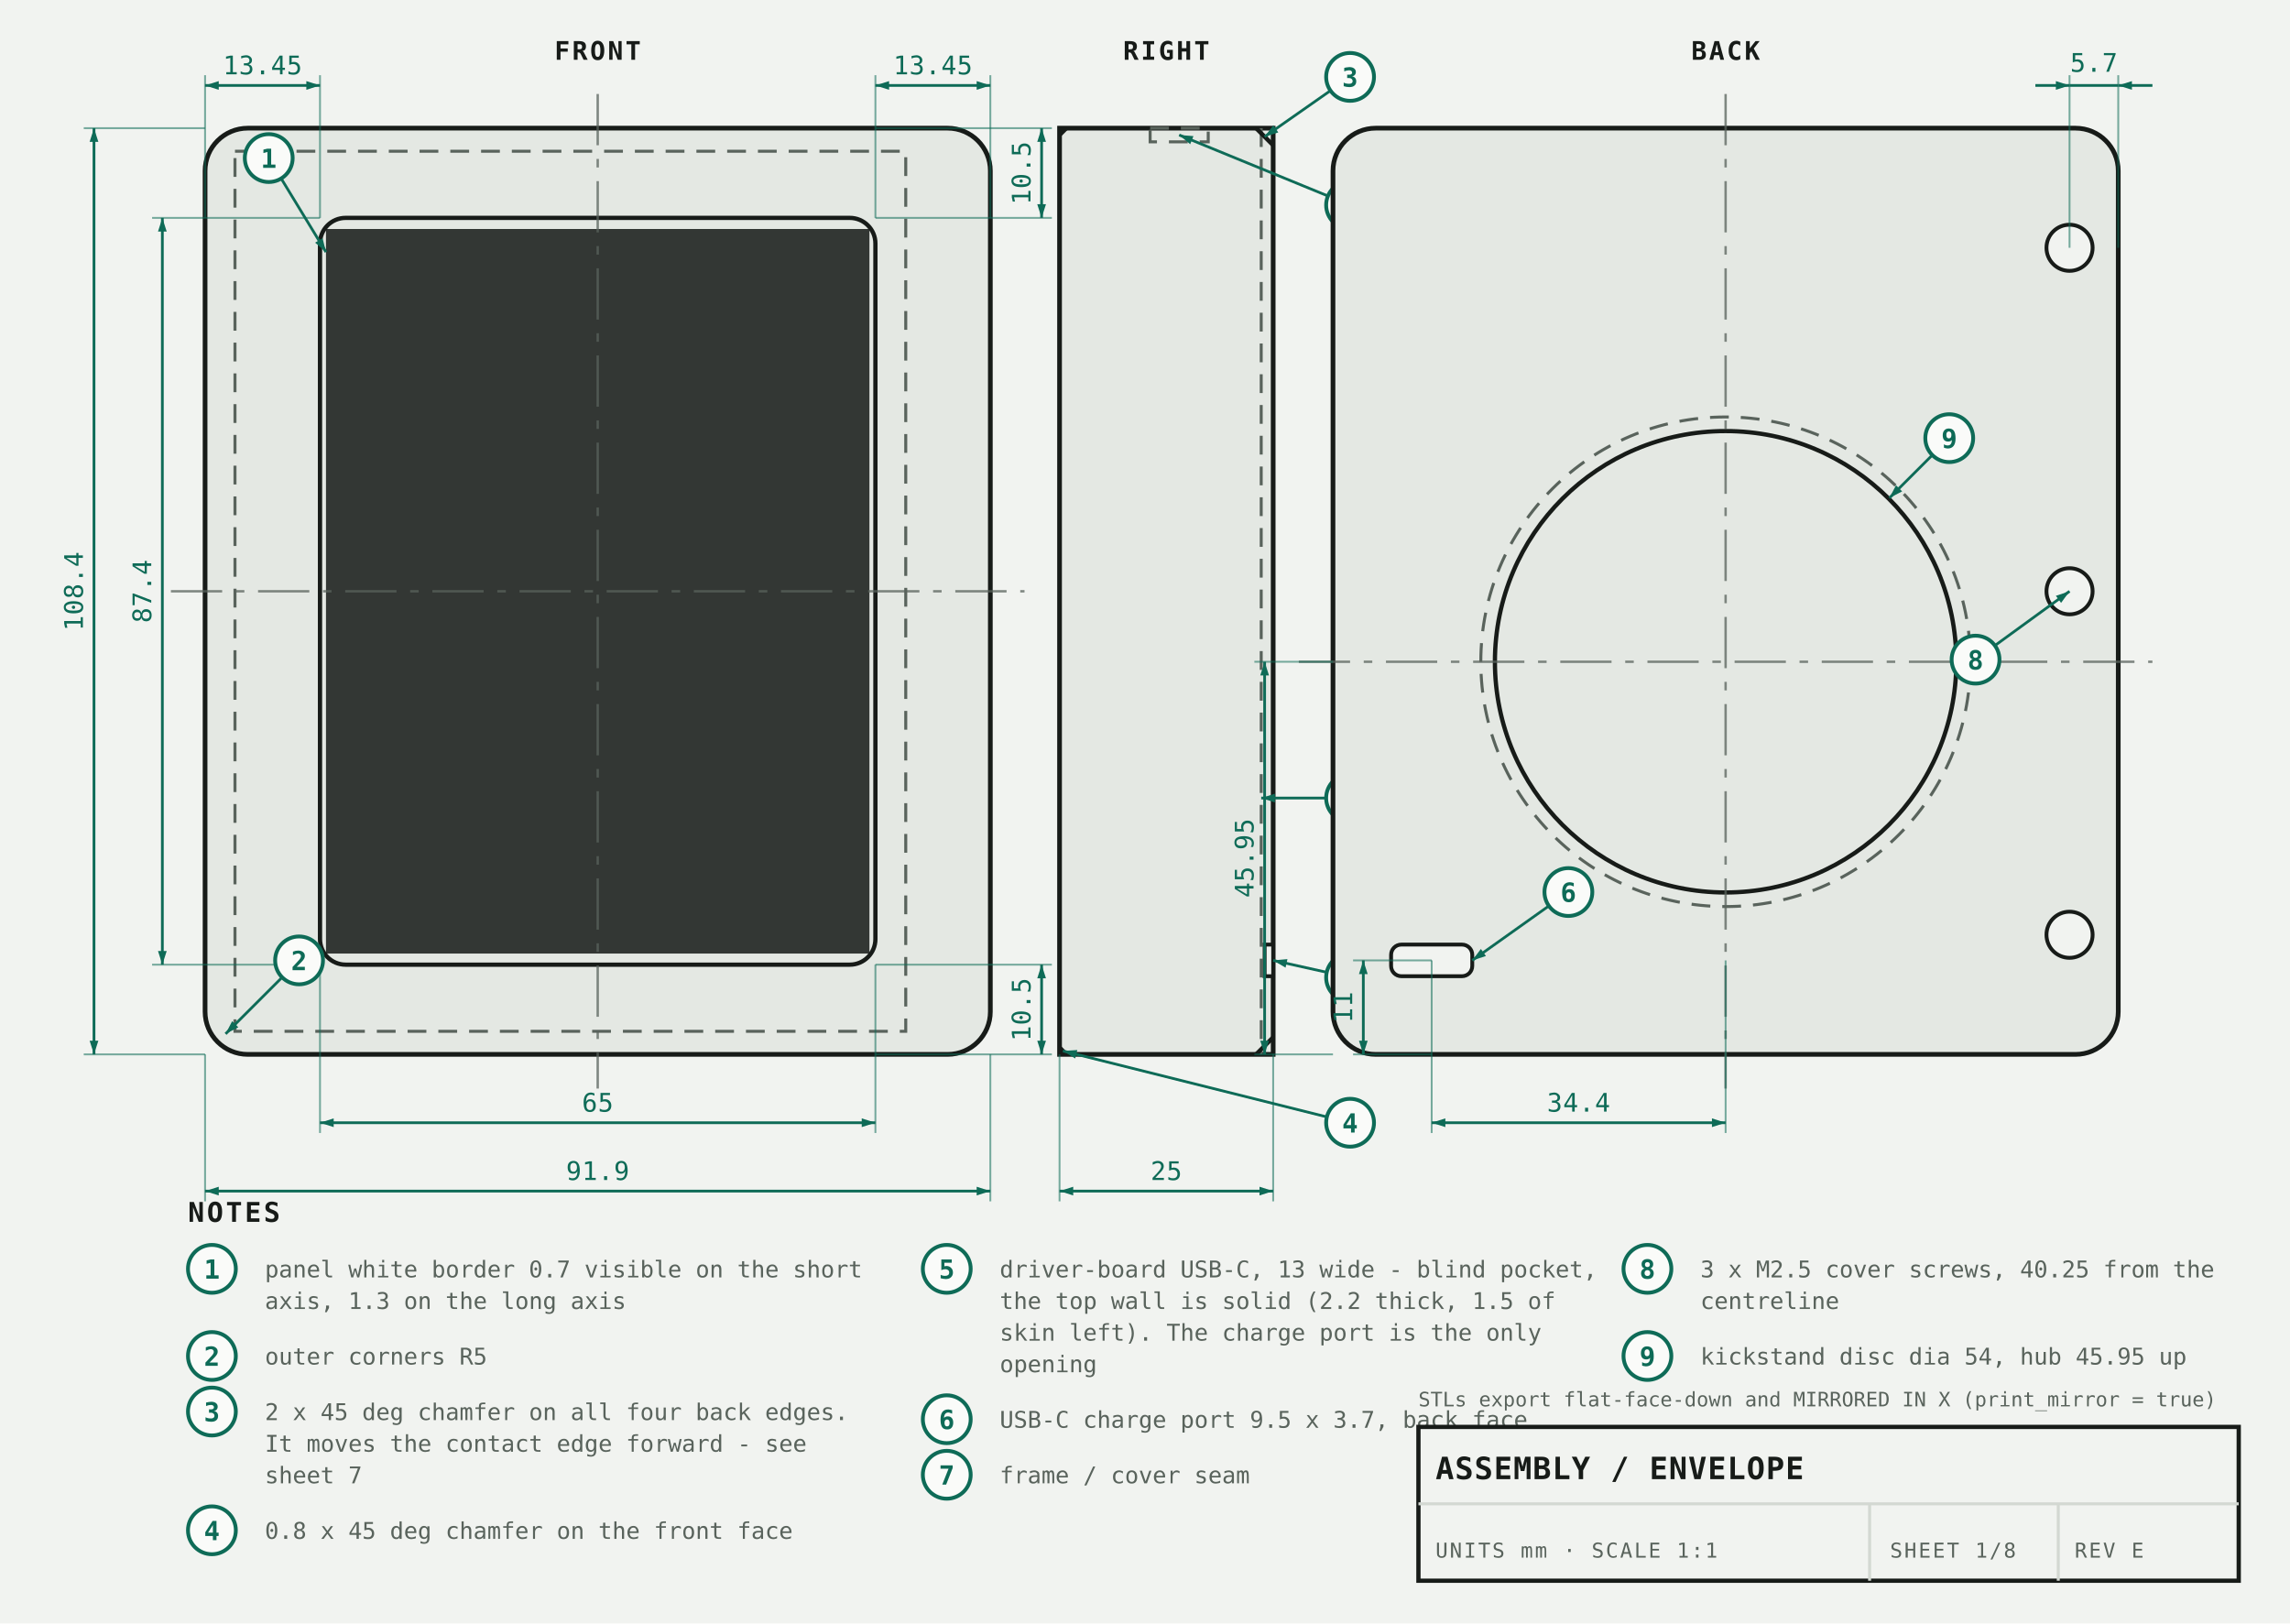
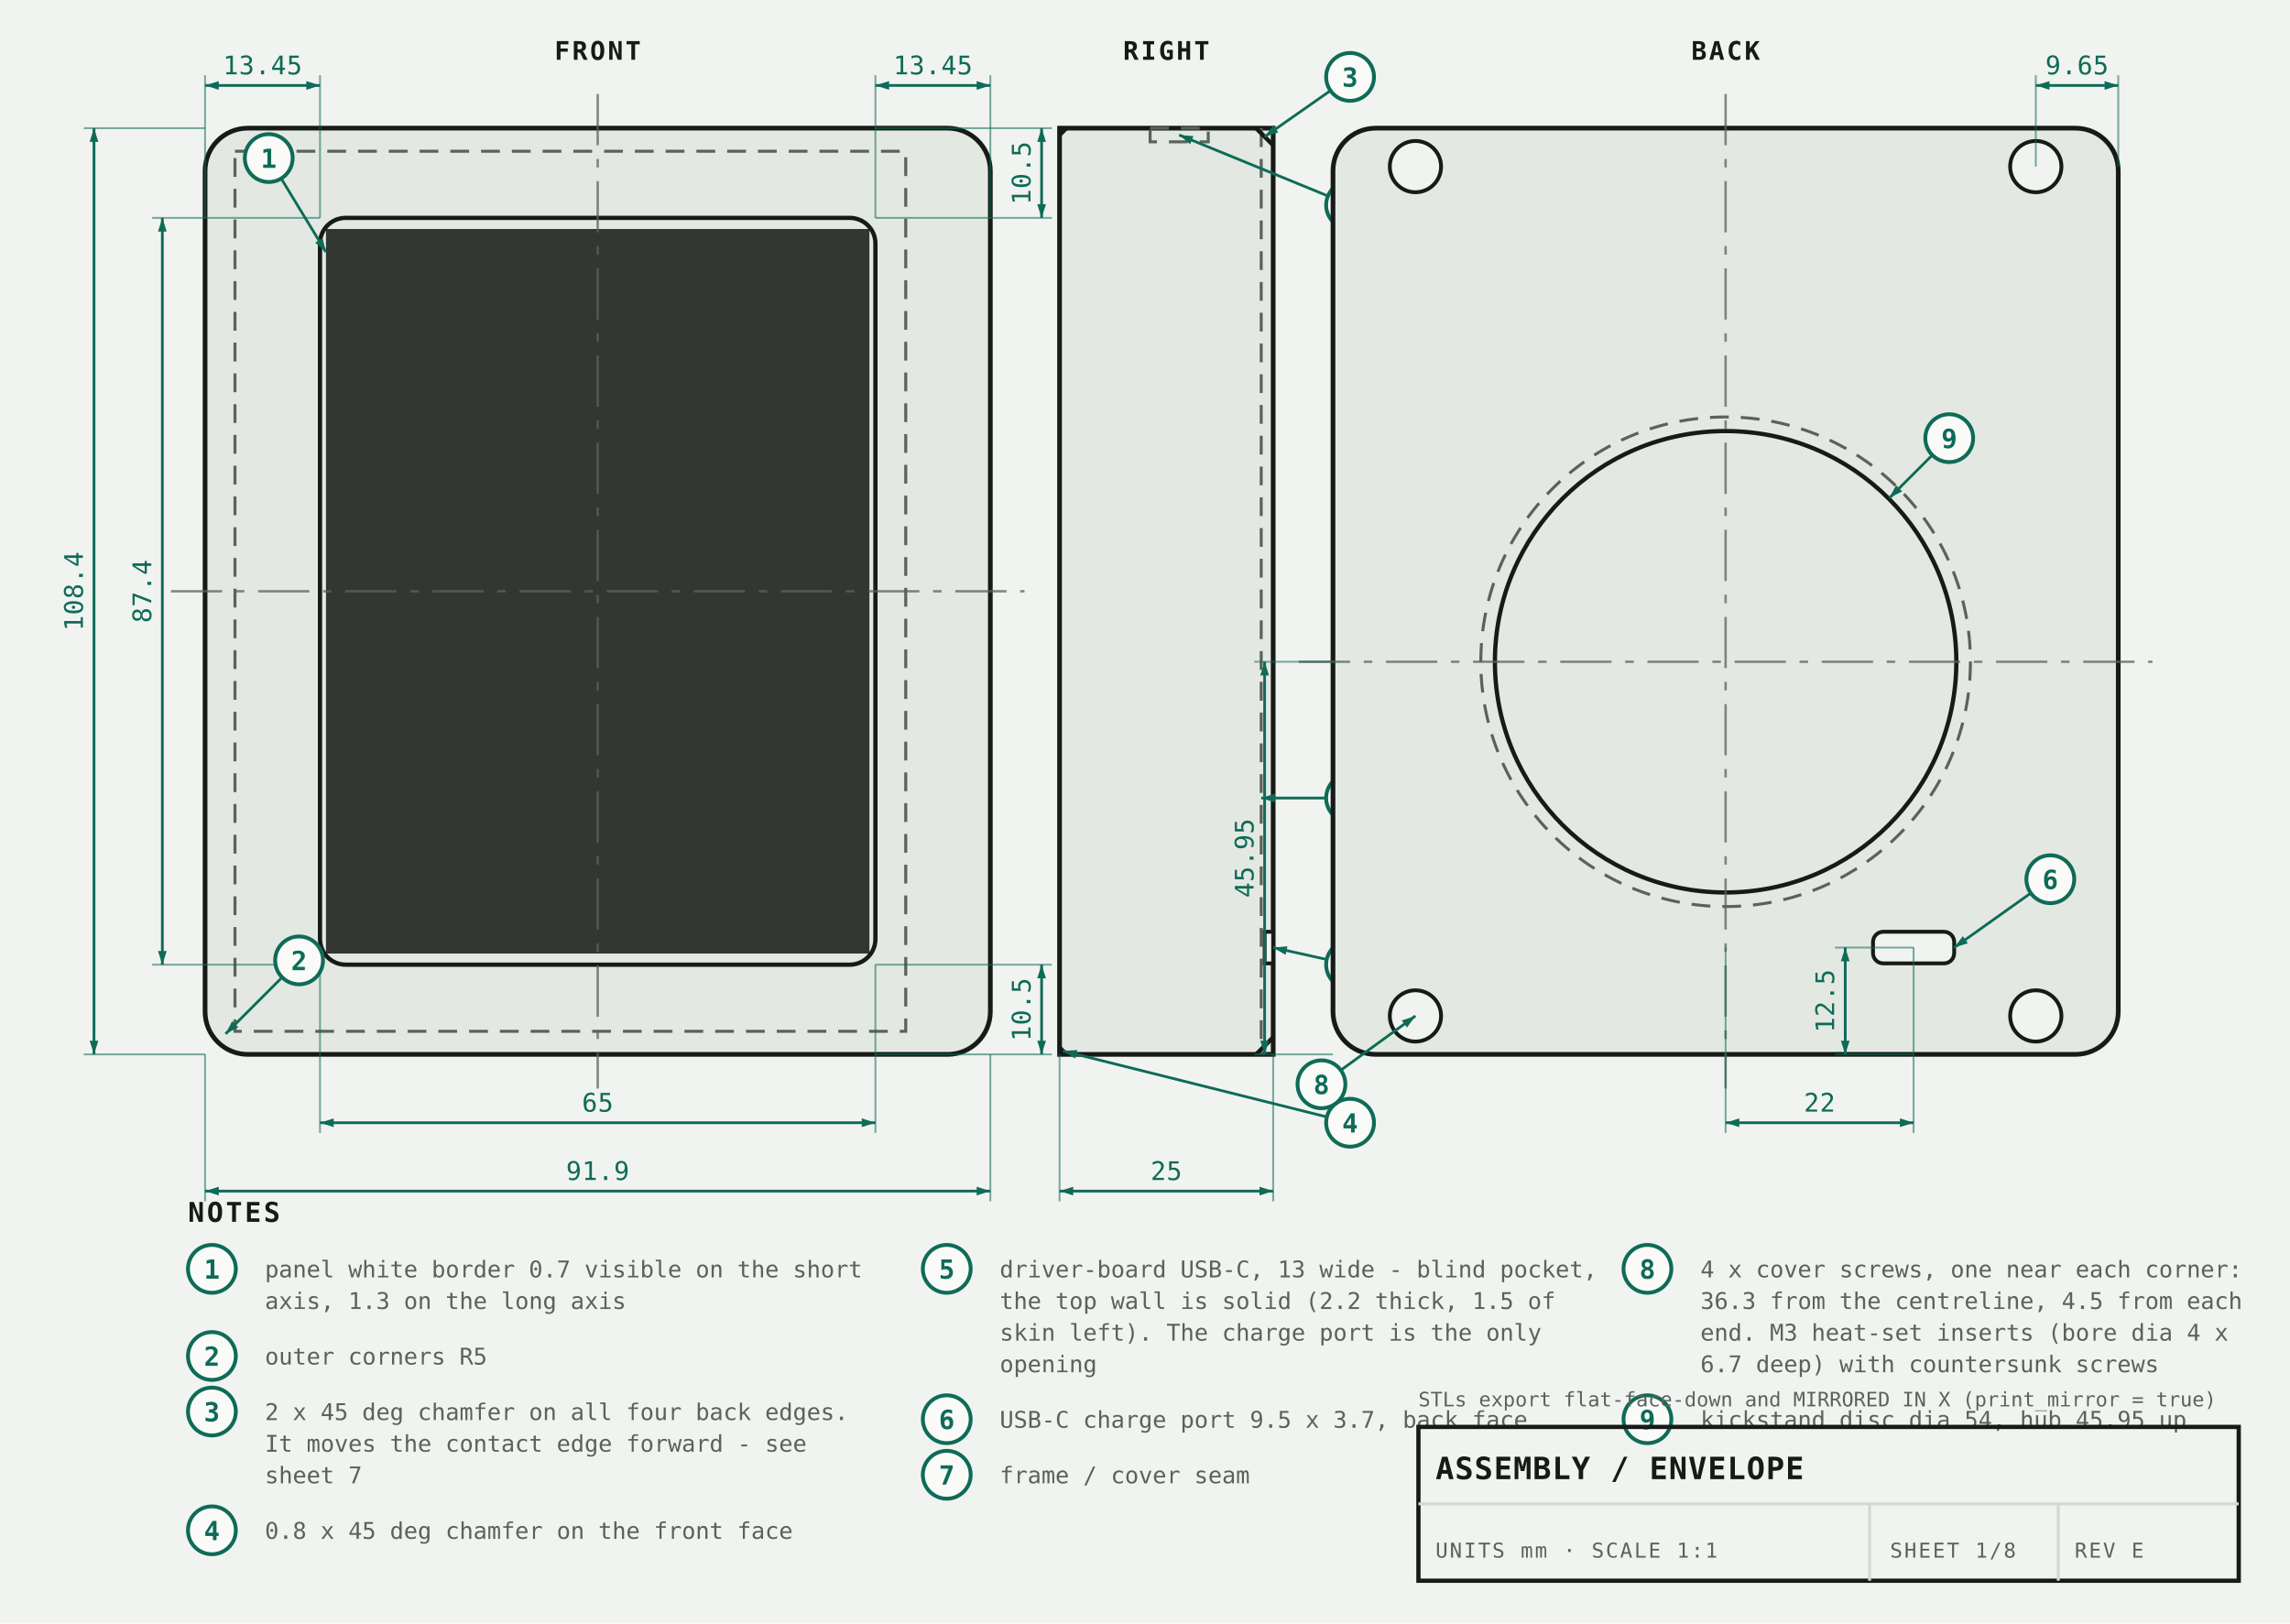
<svg xmlns="http://www.w3.org/2000/svg" class="dwg" width="1072" height="760" id="s1" viewBox="0 0 268 190" role="img">
  <style>
svg{font-family:"IBM Plex Mono",ui-monospace,monospace}
.bg{fill:#F1F3F0;stroke:none}
.part{fill:#E4E8E3;stroke:#171B18;stroke-width:.55}
.edge{fill:none;stroke:#171B18;stroke-width:.5}
.inkline{fill:none;stroke:#171B18;stroke-width:1.1}
.ghost{fill:none;stroke:#D3D8D2;stroke-width:.45}
.hid{fill:none;stroke:#59635C;stroke-width:.35;stroke-dasharray:2.2 1.4}
.cl{fill:none;stroke:#59635C;stroke-width:.28;stroke-dasharray:6 1.6 1 1.6;opacity:.75}
.cut{fill:#F1F3F0;stroke:#171B18;stroke-width:.45}
.ink{fill:#171B18;opacity:.86;stroke:none}
.glass{fill:#D9E4E6;stroke:#171B18;stroke-width:.4}
.pcb{fill:#CBDCCF;stroke:#171B18;stroke-width:.45}
.cell{fill:#D2D6D8;stroke:#171B18;stroke-width:.45}
.chg{fill:#C7D8E4;stroke:#171B18;stroke-width:.4}
.plat{fill:#EDEFEA;stroke:#59635C;stroke-width:.35}
.boss{fill:#DCE2DA;stroke:#59635C;stroke-width:.35}
.pad{fill:#D8DED6;stroke:#59635C;stroke-width:.35}
.voidfill{fill:#E7EAE5;stroke:#59635C;stroke-width:.35}
.warn{fill:none;stroke:#A8631A;stroke-width:.6;stroke-dasharray:2 1.2}
.wire{fill:none;stroke:#171B18;stroke-width:.62;stroke-linejoin:round}
.wire.ntc{stroke:#A8631A}
.clash{fill:#A8631A;fill-opacity:.30;stroke:#A8631A;stroke-width:.7}
.clashtxt{fill:#A8631A;font-weight:600;letter-spacing:.02em}
.res{fill:#FAFBF9;stroke:#171B18;stroke-width:.5}
.leg{stroke:#171B18;stroke-width:2.6;stroke-linecap:round;fill:none}
.table{stroke:#59635C;stroke-width:.6}
.com{fill:#A8631A;stroke:#171B18;stroke-width:.3}
.hl{stroke:#D3D8D2;stroke-width:.3;fill:none}
.hatch{opacity:.9}
.dim{fill:none;stroke:#0E6B57;stroke-width:.32}
.ext{fill:none;stroke:#0E6B57;stroke-width:.22;opacity:.55}
.arrow{fill:#0E6B57;stroke:none}
.dimtxt{fill:#0E6B57;letter-spacing:.02em}
.note{fill:#59635C}
.val{fill:#171B18;font-weight:600}
.val.warn{fill:#A8631A;stroke:none}
.balloon{fill:#FAFBF9;stroke:#0E6B57;stroke-width:.45}
.baltxt{fill:#0E6B57;font-weight:600;text-anchor:middle}
.vlabel{fill:#171B18;font-weight:600;letter-spacing:.09em}
.cmp{fill:#171B18;font-weight:600}
.cmpsub{fill:#59635C}
.tbframe{fill:none;stroke:#171B18;stroke-width:.5}
.tbrule{stroke:#D3D8D2;stroke-width:.35;fill:none}
.tbname{fill:#171B18;font-weight:700;letter-spacing:.03em}
.tbmeta{fill:#59635C;letter-spacing:.09em}
@media (prefers-color-scheme:dark){
svg{font-family:"IBM Plex Mono",ui-monospace,monospace}
.bg{fill:#0F1211;stroke:none}
.part{fill:#232A26;stroke:#E8ECE7;stroke-width:.55}
.edge{fill:none;stroke:#E8ECE7;stroke-width:.5}
.inkline{fill:none;stroke:#E8ECE7;stroke-width:1.1}
.ghost{fill:none;stroke:#2C332E;stroke-width:.45}
.hid{fill:none;stroke:#93A099;stroke-width:.35;stroke-dasharray:2.2 1.4}
.cl{fill:none;stroke:#93A099;stroke-width:.28;stroke-dasharray:6 1.6 1 1.6;opacity:.75}
.cut{fill:#0F1211;stroke:#E8ECE7;stroke-width:.45}
.ink{fill:#E8ECE7;opacity:.86;stroke:none}
.glass{fill:#243233;stroke:#E8ECE7;stroke-width:.4}
.pcb{fill:#1F3327;stroke:#E8ECE7;stroke-width:.45}
.cell{fill:#2A3033;stroke:#E8ECE7;stroke-width:.45}
.chg{fill:#1E2E3A;stroke:#E8ECE7;stroke-width:.4}
.plat{fill:#1C221E;stroke:#93A099;stroke-width:.35}
.boss{fill:#28302B;stroke:#93A099;stroke-width:.35}
.pad{fill:#2A322C;stroke:#93A099;stroke-width:.35}
.voidfill{fill:#101413;stroke:#93A099;stroke-width:.35}
.warn{fill:none;stroke:#E0A64B;stroke-width:.6;stroke-dasharray:2 1.2}
.wire{fill:none;stroke:#E8ECE7;stroke-width:.62;stroke-linejoin:round}
.wire.ntc{stroke:#E0A64B}
.clash{fill:#E0A64B;fill-opacity:.30;stroke:#E0A64B;stroke-width:.7}
.clashtxt{fill:#E0A64B;font-weight:600;letter-spacing:.02em}
.res{fill:#171B18;stroke:#E8ECE7;stroke-width:.5}
.leg{stroke:#E8ECE7;stroke-width:2.6;stroke-linecap:round;fill:none}
.table{stroke:#93A099;stroke-width:.6}
.com{fill:#E0A64B;stroke:#E8ECE7;stroke-width:.3}
.hl{stroke:#2C332E;stroke-width:.3;fill:none}
.hatch{opacity:.9}
.dim{fill:none;stroke:#57CFA9;stroke-width:.32}
.ext{fill:none;stroke:#57CFA9;stroke-width:.22;opacity:.55}
.arrow{fill:#57CFA9;stroke:none}
.dimtxt{fill:#57CFA9;letter-spacing:.02em}
.note{fill:#93A099}
.val{fill:#E8ECE7;font-weight:600}
.val.warn{fill:#E0A64B;stroke:none}
.balloon{fill:#171B18;stroke:#57CFA9;stroke-width:.45}
.baltxt{fill:#57CFA9;font-weight:600;text-anchor:middle}
.vlabel{fill:#E8ECE7;font-weight:600;letter-spacing:.09em}
.cmp{fill:#E8ECE7;font-weight:600}
.cmpsub{fill:#93A099}
.tbframe{fill:none;stroke:#E8ECE7;stroke-width:.5}
.tbrule{stroke:#2C332E;stroke-width:.35;fill:none}
.tbname{fill:#E8ECE7;font-weight:700;letter-spacing:.03em}
.tbmeta{fill:#93A099;letter-spacing:.09em}
}</style>
  <rect class="bg" x="0" y="0" width="268" height="190" />
  <rect class="part" x="24.00" y="15.00" width="91.90" height="108.40" rx="5.00" />
  <rect class="edge" x="37.45" y="25.50" width="65.00" height="87.40" rx="3.00" />
  <rect class="ink" x="38.15" y="26.80" width="63.60" height="84.80" rx="0.00" />
  <rect class="hid" x="27.50" y="17.70" width="78.50" height="103.00" rx="0.00" />
  <line class="cl" x1="69.95" y1="11.00" x2="69.95" y2="127.40" />
  <line class="cl" x1="20.00" y1="69.20" x2="119.90" y2="69.20" />
  <text class="vlabel" x="69.95" y="7.00" text-anchor="middle" font-size="3.0">FRONT</text>
  <line class="ext" x1="24.00" y1="123.40" x2="24.00" y2="140.60" />
  <line class="ext" x1="115.90" y1="123.40" x2="115.90" y2="140.60" />
  <line class="dim" x1="24.00" y1="139.40" x2="115.90" y2="139.40" />
  <path class="arrow" d="M24.00,139.40 L25.60,138.89 L25.60,139.91 Z" />
  <path class="arrow" d="M115.90,139.40 L114.30,139.91 L114.30,138.89 Z" />
  <text class="dimtxt" x="69.95" y="138.10" text-anchor="middle" font-size="3.0">91.9</text>
  <line class="ext" x1="24.00" y1="15.00" x2="9.80" y2="15.00" />
  <line class="ext" x1="24.00" y1="123.40" x2="9.80" y2="123.40" />
  <line class="dim" x1="11.00" y1="15.00" x2="11.00" y2="123.40" />
  <path class="arrow" d="M11.00,15.00 L11.51,16.60 L10.49,16.60 Z" />
  <path class="arrow" d="M11.00,123.40 L10.49,121.80 L11.51,121.80 Z" />
  <text class="dimtxt" x="9.70" y="69.20" text-anchor="middle" font-size="3.0" transform="rotate(-90 9.70 69.20)">108.4</text>
  <line class="ext" x1="37.45" y1="112.90" x2="37.45" y2="132.60" />
  <line class="ext" x1="102.45" y1="112.90" x2="102.45" y2="132.60" />
  <line class="dim" x1="37.45" y1="131.40" x2="102.45" y2="131.40" />
  <path class="arrow" d="M37.45,131.40 L39.05,130.89 L39.05,131.91 Z" />
  <path class="arrow" d="M102.45,131.40 L100.85,131.91 L100.85,130.89 Z" />
  <text class="dimtxt" x="69.95" y="130.10" text-anchor="middle" font-size="3.0">65</text>
  <line class="ext" x1="37.45" y1="25.50" x2="17.80" y2="25.50" />
  <line class="ext" x1="37.45" y1="112.90" x2="17.80" y2="112.90" />
  <line class="dim" x1="19.00" y1="25.50" x2="19.00" y2="112.90" />
  <path class="arrow" d="M19.00,25.50 L19.51,27.10 L18.49,27.10 Z" />
  <path class="arrow" d="M19.00,112.90 L18.49,111.30 L19.51,111.30 Z" />
  <text class="dimtxt" x="17.70" y="69.20" text-anchor="middle" font-size="3.0" transform="rotate(-90 17.70 69.20)">87.4</text>
  <line class="ext" x1="24.00" y1="25.50" x2="24.00" y2="8.80" />
  <line class="ext" x1="37.45" y1="25.50" x2="37.45" y2="8.80" />
  <line class="dim" x1="24.00" y1="10.00" x2="37.45" y2="10.00" />
  <path class="arrow" d="M24.00,10.00 L25.60,9.49 L25.60,10.51 Z" />
  <path class="arrow" d="M37.45,10.00 L35.85,10.51 L35.85,9.49 Z" />
  <text class="dimtxt" x="30.73" y="8.70" text-anchor="middle" font-size="3.0">13.45</text>
  <line class="ext" x1="102.45" y1="25.50" x2="102.45" y2="8.80" />
  <line class="ext" x1="115.90" y1="25.50" x2="115.90" y2="8.80" />
  <line class="dim" x1="102.45" y1="10.00" x2="115.90" y2="10.00" />
  <path class="arrow" d="M102.45,10.00 L104.05,9.49 L104.05,10.51 Z" />
  <path class="arrow" d="M115.90,10.00 L114.30,10.51 L114.30,9.49 Z" />
  <text class="dimtxt" x="109.18" y="8.70" text-anchor="middle" font-size="3.0">13.45</text>
  <line class="ext" x1="102.45" y1="15.00" x2="123.10" y2="15.00" />
  <line class="ext" x1="102.45" y1="25.50" x2="123.10" y2="25.50" />
  <line class="dim" x1="121.90" y1="15.00" x2="121.90" y2="25.50" />
  <path class="arrow" d="M121.90,15.00 L122.41,16.60 L121.39,16.60 Z" />
  <path class="arrow" d="M121.90,25.50 L121.39,23.90 L122.41,23.90 Z" />
  <text class="dimtxt" x="120.60" y="20.25" text-anchor="middle" font-size="3.0" transform="rotate(-90 120.60 20.25)">10.5</text>
  <line class="ext" x1="102.45" y1="112.90" x2="123.10" y2="112.90" />
  <line class="ext" x1="102.45" y1="123.40" x2="123.10" y2="123.40" />
  <line class="dim" x1="121.90" y1="112.90" x2="121.90" y2="123.40" />
  <path class="arrow" d="M121.90,112.90 L122.41,114.50 L121.39,114.50 Z" />
  <path class="arrow" d="M121.90,123.40 L121.39,121.80 L122.41,121.80 Z" />
  <text class="dimtxt" x="120.60" y="118.15" text-anchor="middle" font-size="3.0" transform="rotate(-90 120.60 118.15)">10.5</text>
  <line class="dim" x1="38.15" y1="29.50" x2="31.45" y2="18.50" />
  <path class="arrow" d="M38.15,29.50 L36.88,28.40 L37.75,27.87 Z" />
  <circle class="balloon" cx="31.45" cy="18.50" r="2.80" />
  <text class="baltxt" x="31.45" y="19.65" text-anchor="middle" font-size="3.1">1</text>
  <line class="dim" x1="26.40" y1="121.00" x2="35.00" y2="112.40" />
  <path class="arrow" d="M26.40,121.00 L27.17,119.51 L27.89,120.23 Z" />
  <circle class="balloon" cx="35.00" cy="112.40" r="2.80" />
  <text class="baltxt" x="35.00" y="113.55" text-anchor="middle" font-size="3.1">2</text>
  <rect class="part" x="124.00" y="15.00" width="25.00" height="108.40" rx="0.00" />
  <line class="hid" x1="147.60" y1="15.00" x2="147.60" y2="123.40" />
  <line class="edge" x1="124.00" y1="15.80" x2="124.80" y2="15.00" />
  <line class="edge" x1="124.00" y1="122.60" x2="124.80" y2="123.40" />
  <line class="edge" x1="147.00" y1="15.00" x2="149.00" y2="17.00" />
  <line class="edge" x1="147.00" y1="123.40" x2="149.00" y2="121.40" />
  <rect class="hid" x="134.60" y="15.00" width="6.80" height="1.60" rx="0.00" />
-   <rect class="cut" x="148.00" y="110.55" width="1.00" height="3.70" rx="0.00" />
+   <rect class="cut" x="148.00" y="109.05" width="1.00" height="3.70" rx="0.00" />
  <text class="vlabel" x="136.50" y="7.00" text-anchor="middle" font-size="3.0">RIGHT</text>
  <line class="ext" x1="124.00" y1="123.40" x2="124.00" y2="140.60" />
  <line class="ext" x1="149.00" y1="123.40" x2="149.00" y2="140.60" />
  <line class="dim" x1="124.00" y1="139.40" x2="149.00" y2="139.40" />
  <path class="arrow" d="M124.00,139.40 L125.60,138.89 L125.60,139.91 Z" />
  <path class="arrow" d="M149.00,139.40 L147.40,139.91 L147.40,138.89 Z" />
  <text class="dimtxt" x="136.50" y="138.10" text-anchor="middle" font-size="3.0">25</text>
  <line class="dim" x1="148.00" y1="16.00" x2="158.00" y2="9.00" />
  <path class="arrow" d="M148.00,16.00 L149.02,14.66 L149.60,15.50 Z" />
  <circle class="balloon" cx="158.00" cy="9.00" r="2.80" />
  <text class="baltxt" x="158.00" y="10.15" text-anchor="middle" font-size="3.1">3</text>
  <line class="dim" x1="124.40" y1="123.00" x2="158.00" y2="131.40" />
  <path class="arrow" d="M124.40,123.00 L126.08,122.89 L125.83,123.88 Z" />
  <circle class="balloon" cx="158.00" cy="131.40" r="2.80" />
  <text class="baltxt" x="158.00" y="132.55" text-anchor="middle" font-size="3.1">4</text>
  <line class="dim" x1="138.00" y1="15.80" x2="158.00" y2="24.00" />
  <path class="arrow" d="M138.00,15.80 L139.67,15.93 L139.29,16.88 Z" />
  <circle class="balloon" cx="158.00" cy="24.00" r="2.80" />
  <text class="baltxt" x="158.00" y="25.15" text-anchor="middle" font-size="3.1">5</text>
-   <line class="dim" x1="149.00" y1="112.40" x2="158.00" y2="114.40" />
-   <path class="arrow" d="M149.00,112.40 L150.67,112.25 L150.45,113.25 Z" />
-   <circle class="balloon" cx="158.00" cy="114.40" r="2.80" />
-   <text class="baltxt" x="158.00" y="115.55" text-anchor="middle" font-size="3.1">6</text>
+   <line class="dim" x1="149.00" y1="110.90" x2="158.00" y2="112.90" />
+   <path class="arrow" d="M149.00,110.90 L150.67,110.75 L150.45,111.75 Z" />
+   <circle class="balloon" cx="158.00" cy="112.90" r="2.80" />
+   <text class="baltxt" x="158.00" y="114.05" text-anchor="middle" font-size="3.1">6</text>
  <line class="dim" x1="147.60" y1="93.40" x2="158.00" y2="93.40" />
  <path class="arrow" d="M147.60,93.40 L149.20,92.89 L149.20,93.91 Z" />
  <circle class="balloon" cx="158.00" cy="93.40" r="2.80" />
  <text class="baltxt" x="158.00" y="94.55" text-anchor="middle" font-size="3.1">7</text>
  <rect class="part" x="156.00" y="15.00" width="91.90" height="108.40" rx="5.00" />
  <circle class="edge" cx="201.95" cy="77.45" r="27.00" />
  <circle class="hid" cx="201.95" cy="77.45" r="28.65" />
-   <rect class="cut" x="162.80" y="110.55" width="9.50" height="3.70" rx="1.20" />
-   <circle class="cut" cx="242.20" cy="109.40" r="2.70" />
-   <circle class="cut" cx="242.20" cy="69.20" r="2.70" />
-   <circle class="cut" cx="242.20" cy="29.00" r="2.70" />
+   <rect class="cut" x="219.20" y="109.05" width="9.50" height="3.70" rx="1.20" />
+   <circle class="cut" cx="165.65" cy="118.90" r="3.00" />
+   <circle class="cut" cx="238.25" cy="118.90" r="3.00" />
+   <circle class="cut" cx="165.65" cy="19.50" r="3.00" />
+   <circle class="cut" cx="238.25" cy="19.50" r="3.00" />
  <line class="cl" x1="201.95" y1="11.00" x2="201.95" y2="127.40" />
  <line class="cl" x1="152.00" y1="77.45" x2="251.90" y2="77.45" />
  <text class="vlabel" x="201.95" y="7.00" text-anchor="middle" font-size="3.0">BACK</text>
  <line class="ext" x1="156.00" y1="77.45" x2="146.80" y2="77.45" />
  <line class="ext" x1="156.00" y1="123.40" x2="146.80" y2="123.40" />
  <line class="dim" x1="148.00" y1="77.45" x2="148.00" y2="123.40" />
  <path class="arrow" d="M148.00,77.45 L148.51,79.05 L147.49,79.05 Z" />
  <path class="arrow" d="M148.00,123.40 L147.49,121.80 L148.51,121.80 Z" />
  <text class="dimtxt" x="146.70" y="100.43" text-anchor="middle" font-size="3.0" transform="rotate(-90 146.70 100.43)">45.95</text>
-   <line class="ext" x1="201.95" y1="112.40" x2="201.95" y2="132.60" />
-   <line class="ext" x1="167.55" y1="112.40" x2="167.55" y2="132.60" />
-   <line class="dim" x1="201.95" y1="131.40" x2="167.55" y2="131.40" />
-   <path class="arrow" d="M201.95,131.40 L200.35,131.91 L200.35,130.89 Z" />
-   <path class="arrow" d="M167.55,131.40 L169.15,130.89 L169.15,131.91 Z" />
-   <text class="dimtxt" x="184.75" y="130.10" text-anchor="middle" font-size="3.0">34.4</text>
-   <line class="ext" x1="167.55" y1="112.40" x2="158.35" y2="112.40" />
-   <line class="ext" x1="167.55" y1="123.40" x2="158.35" y2="123.40" />
-   <line class="dim" x1="159.55" y1="112.40" x2="159.55" y2="123.40" />
-   <path class="arrow" d="M159.55,112.40 L160.06,114.00 L159.04,114.00 Z" />
-   <path class="arrow" d="M159.55,123.40 L159.04,121.80 L160.06,121.80 Z" />
-   <text class="dimtxt" x="158.25" y="117.90" text-anchor="middle" font-size="3.0" transform="rotate(-90 158.25 117.90)">11</text>
-   <line class="ext" x1="242.20" y1="29.00" x2="242.20" y2="8.80" />
-   <line class="ext" x1="247.90" y1="29.00" x2="247.90" y2="8.80" />
-   <line class="dim" x1="242.20" y1="10.00" x2="247.90" y2="10.00" />
-   <line class="dim" x1="238.20" y1="10.00" x2="242.20" y2="10.00" />
-   <line class="dim" x1="247.90" y1="10.00" x2="251.90" y2="10.00" />
-   <path class="arrow" d="M242.20,10.00 L240.60,10.51 L240.60,9.49 Z" />
-   <path class="arrow" d="M247.90,10.00 L249.50,9.49 L249.50,10.51 Z" />
-   <text class="dimtxt" x="245.05" y="8.40" text-anchor="middle" font-size="3.0">5.7</text>
-   <line class="dim" x1="172.30" y1="112.40" x2="183.55" y2="104.40" />
-   <path class="arrow" d="M172.30,112.40 L173.31,111.06 L173.90,111.89 Z" />
-   <circle class="balloon" cx="183.55" cy="104.40" r="2.80" />
-   <text class="baltxt" x="183.55" y="105.55" text-anchor="middle" font-size="3.1">6</text>
-   <line class="dim" x1="242.20" y1="69.20" x2="231.20" y2="77.20" />
-   <path class="arrow" d="M242.20,69.20 L241.21,70.56 L240.60,69.73 Z" />
-   <circle class="balloon" cx="231.20" cy="77.20" r="2.80" />
-   <text class="baltxt" x="231.20" y="78.35" text-anchor="middle" font-size="3.1">8</text>
+   <line class="ext" x1="201.95" y1="110.90" x2="201.95" y2="132.60" />
+   <line class="ext" x1="223.95" y1="110.90" x2="223.95" y2="132.60" />
+   <line class="dim" x1="201.95" y1="131.40" x2="223.95" y2="131.40" />
+   <path class="arrow" d="M201.95,131.40 L203.55,130.89 L203.55,131.91 Z" />
+   <path class="arrow" d="M223.95,131.40 L222.35,131.91 L222.35,130.89 Z" />
+   <text class="dimtxt" x="212.95" y="130.10" text-anchor="middle" font-size="3.0">22</text>
+   <line class="ext" x1="223.95" y1="110.90" x2="214.75" y2="110.90" />
+   <line class="ext" x1="223.95" y1="123.40" x2="214.75" y2="123.40" />
+   <line class="dim" x1="215.95" y1="110.90" x2="215.95" y2="123.40" />
+   <path class="arrow" d="M215.95,110.90 L216.46,112.50 L215.44,112.50 Z" />
+   <path class="arrow" d="M215.95,123.40 L215.44,121.80 L216.46,121.80 Z" />
+   <text class="dimtxt" x="214.65" y="117.15" text-anchor="middle" font-size="3.0" transform="rotate(-90 214.65 117.15)">12.5</text>
+   <line class="ext" x1="238.25" y1="19.50" x2="238.25" y2="8.80" />
+   <line class="ext" x1="247.90" y1="19.50" x2="247.90" y2="8.80" />
+   <line class="dim" x1="238.25" y1="10.00" x2="247.90" y2="10.00" />
+   <path class="arrow" d="M238.25,10.00 L239.85,9.49 L239.85,10.51 Z" />
+   <path class="arrow" d="M247.90,10.00 L246.30,10.51 L246.30,9.49 Z" />
+   <text class="dimtxt" x="243.07" y="8.70" text-anchor="middle" font-size="3.0">9.65</text>
+   <line class="dim" x1="228.70" y1="110.90" x2="239.95" y2="102.90" />
+   <path class="arrow" d="M228.70,110.90 L229.71,109.56 L230.30,110.39 Z" />
+   <circle class="balloon" cx="239.95" cy="102.90" r="2.80" />
+   <text class="baltxt" x="239.95" y="104.05" text-anchor="middle" font-size="3.1">6</text>
+   <line class="dim" x1="165.65" y1="118.90" x2="154.65" y2="126.90" />
+   <path class="arrow" d="M165.65,118.90 L164.66,120.26 L164.05,119.43 Z" />
+   <circle class="balloon" cx="154.65" cy="126.90" r="2.80" />
+   <text class="baltxt" x="154.65" y="128.05" text-anchor="middle" font-size="3.1">8</text>
  <line class="dim" x1="221.12" y1="58.28" x2="228.12" y2="51.28" />
  <path class="arrow" d="M221.12,58.28 L221.89,56.79 L222.61,57.51 Z" />
  <circle class="balloon" cx="228.12" cy="51.28" r="2.80" />
  <text class="baltxt" x="228.12" y="52.43" text-anchor="middle" font-size="3.1">9</text>
  <text class="vlabel" x="22.00" y="143.00" text-anchor="start" font-size="3.2">NOTES</text>
  <circle class="balloon" cx="24.80" cy="148.50" r="2.80" />
  <text class="baltxt" x="24.80" y="149.65" text-anchor="middle" font-size="3.1">1</text>
  <text class="note" x="31.00" y="149.50" text-anchor="start" font-size="2.7">panel white border 0.7 visible on the short</text>
  <text class="note" x="31.00" y="153.20" text-anchor="start" font-size="2.7">axis, 1.3 on the long axis</text>
  <circle class="balloon" cx="24.80" cy="158.70" r="2.80" />
  <text class="baltxt" x="24.80" y="159.85" text-anchor="middle" font-size="3.1">2</text>
  <text class="note" x="31.00" y="159.70" text-anchor="start" font-size="2.7">outer corners R5</text>
  <circle class="balloon" cx="24.80" cy="165.20" r="2.80" />
  <text class="baltxt" x="24.80" y="166.35" text-anchor="middle" font-size="3.1">3</text>
  <text class="note" x="31.00" y="166.20" text-anchor="start" font-size="2.7">2 x 45 deg chamfer on all four back edges.</text>
  <text class="note" x="31.00" y="169.90" text-anchor="start" font-size="2.7">It moves the contact edge forward - see</text>
  <text class="note" x="31.00" y="173.60" text-anchor="start" font-size="2.7">sheet 7</text>
  <circle class="balloon" cx="24.80" cy="179.10" r="2.80" />
  <text class="baltxt" x="24.80" y="180.25" text-anchor="middle" font-size="3.1">4</text>
  <text class="note" x="31.00" y="180.10" text-anchor="start" font-size="2.7">0.8 x 45 deg chamfer on the front face</text>
  <text class="vlabel" x="108.00" y="143.00" text-anchor="start" font-size="3.2"> </text>
  <circle class="balloon" cx="110.80" cy="148.50" r="2.80" />
  <text class="baltxt" x="110.80" y="149.65" text-anchor="middle" font-size="3.1">5</text>
  <text class="note" x="117.00" y="149.50" text-anchor="start" font-size="2.7">driver-board USB-C, 13 wide - blind pocket,</text>
  <text class="note" x="117.00" y="153.20" text-anchor="start" font-size="2.7">the top wall is solid (2.2 thick, 1.5 of</text>
  <text class="note" x="117.00" y="156.90" text-anchor="start" font-size="2.7">skin left). The charge port is the only</text>
  <text class="note" x="117.00" y="160.60" text-anchor="start" font-size="2.7">opening</text>
  <circle class="balloon" cx="110.80" cy="166.10" r="2.80" />
  <text class="baltxt" x="110.80" y="167.25" text-anchor="middle" font-size="3.1">6</text>
  <text class="note" x="117.00" y="167.10" text-anchor="start" font-size="2.7">USB-C charge port 9.5 x 3.7, back face</text>
  <circle class="balloon" cx="110.80" cy="172.60" r="2.80" />
  <text class="baltxt" x="110.80" y="173.75" text-anchor="middle" font-size="3.1">7</text>
  <text class="note" x="117.00" y="173.60" text-anchor="start" font-size="2.7">frame / cover seam</text>
  <text class="vlabel" x="190.00" y="143.00" text-anchor="start" font-size="3.2"> </text>
  <circle class="balloon" cx="192.80" cy="148.50" r="2.80" />
  <text class="baltxt" x="192.80" y="149.65" text-anchor="middle" font-size="3.1">8</text>
-   <text class="note" x="199.00" y="149.50" text-anchor="start" font-size="2.7">3 x M2.5 cover screws, 40.25 from the</text>
-   <text class="note" x="199.00" y="153.20" text-anchor="start" font-size="2.7">centreline</text>
-   <circle class="balloon" cx="192.80" cy="158.70" r="2.80" />
-   <text class="baltxt" x="192.80" y="159.85" text-anchor="middle" font-size="3.1">9</text>
-   <text class="note" x="199.00" y="159.70" text-anchor="start" font-size="2.7">kickstand disc dia 54, hub 45.95 up</text>
+   <text class="note" x="199.00" y="149.50" text-anchor="start" font-size="2.7">4 x cover screws, one near each corner:</text>
+   <text class="note" x="199.00" y="153.20" text-anchor="start" font-size="2.7">36.3 from the centreline, 4.5 from each</text>
+   <text class="note" x="199.00" y="156.90" text-anchor="start" font-size="2.7">end. M3 heat-set inserts (bore dia 4 x</text>
+   <text class="note" x="199.00" y="160.60" text-anchor="start" font-size="2.7">6.7 deep) with countersunk screws</text>
+   <circle class="balloon" cx="192.80" cy="166.10" r="2.80" />
+   <text class="baltxt" x="192.80" y="167.25" text-anchor="middle" font-size="3.1">9</text>
+   <text class="note" x="199.00" y="167.10" text-anchor="start" font-size="2.7">kickstand disc dia 54, hub 45.95 up</text>
  <text class="note" x="166.00" y="164.60" text-anchor="start" font-size="2.35">STLs export flat-face-down and MIRRORED IN X (print_mirror = true)</text>
  <rect class="tbframe" x="166.00" y="167.00" width="96.00" height="18.00" rx="0.00" />
  <line class="tbrule" x1="166.00" y1="176.00" x2="262.00" y2="176.00" />
  <line class="tbrule" x1="218.80" y1="176.00" x2="218.80" y2="185.00" />
  <line class="tbrule" x1="240.88" y1="176.00" x2="240.88" y2="185.00" />
  <text class="tbname" x="168.00" y="173.12" text-anchor="start" font-size="3.6">ASSEMBLY / ENVELOPE</text>
  <text class="tbmeta" x="168.00" y="182.30" text-anchor="start" font-size="2.4">UNITS mm · SCALE 1:1</text>
  <text class="tbmeta" x="221.20" y="182.30" text-anchor="start" font-size="2.4">SHEET 1/8</text>
  <text class="tbmeta" x="242.80" y="182.30" text-anchor="start" font-size="2.4">REV E</text>
</svg>
